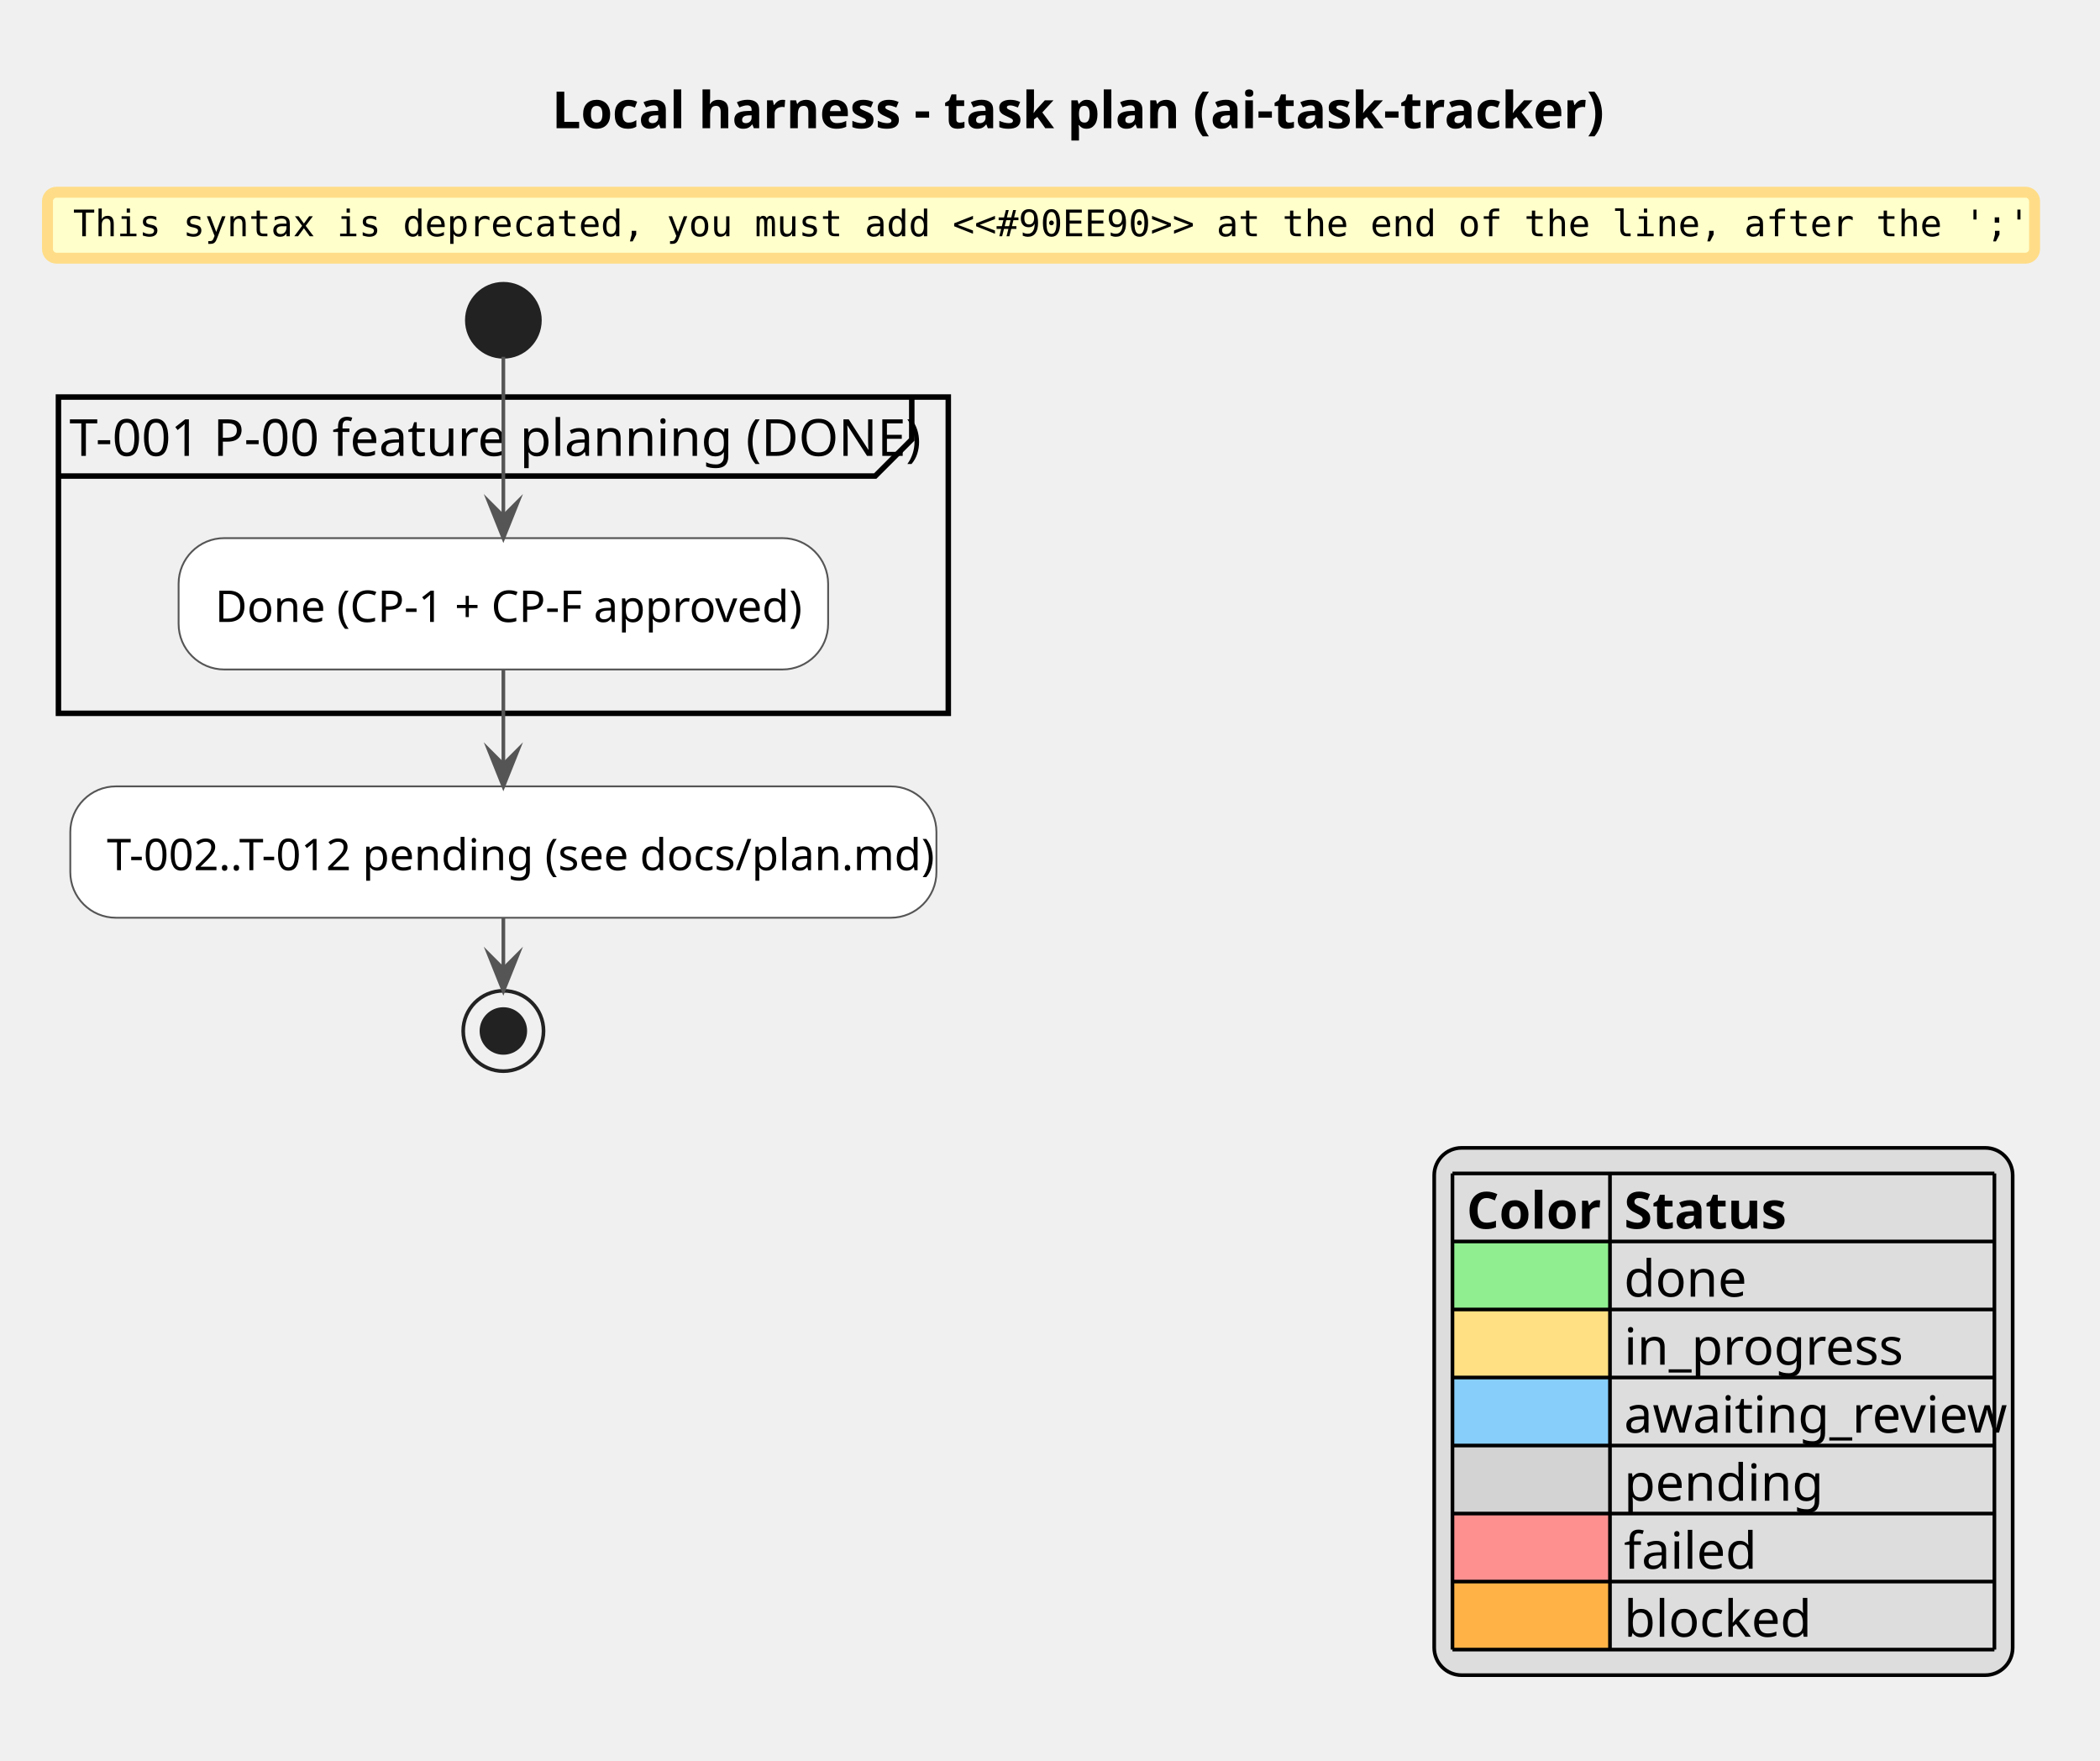
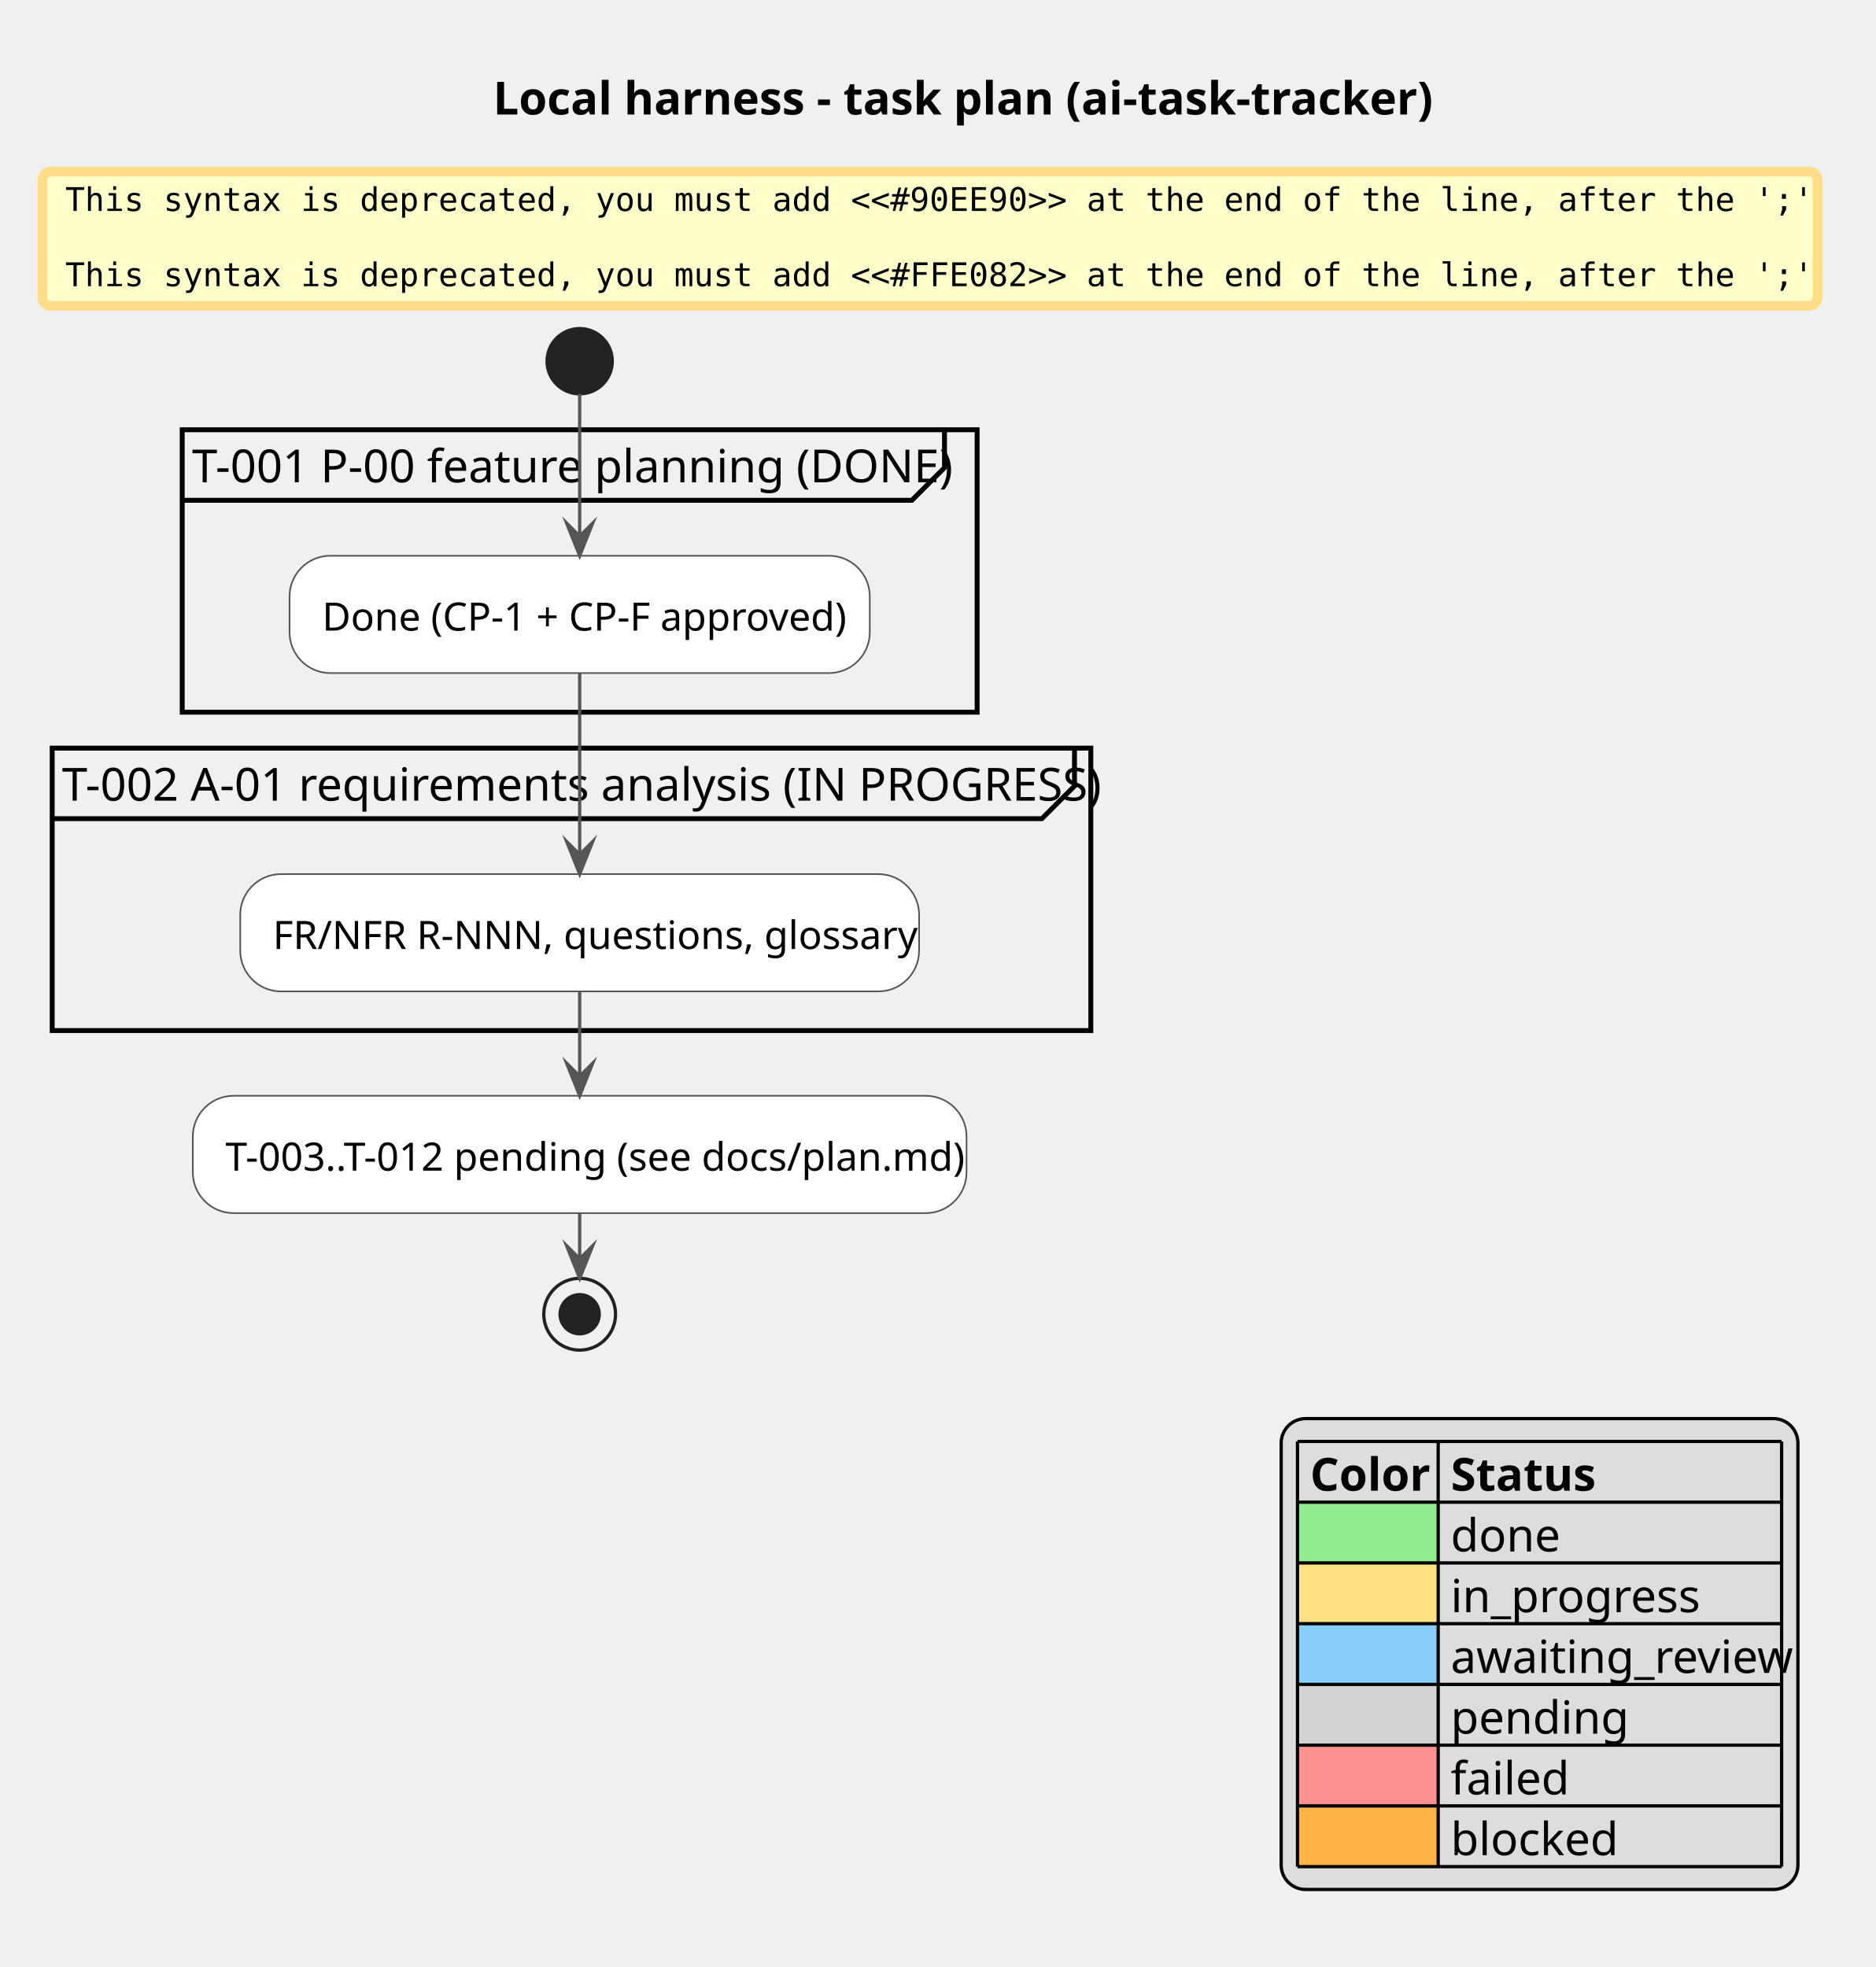
- <svg xmlns="http://www.w3.org/2000/svg" contentStyleType="text/css" data-diagram-type="ACTIVITY" height="482px" preserveAspectRatio="none" style="width:575px;height:482px;background:#FFFFFF;" version="1.1" viewBox="0 0 575 482" width="575px" zoomAndPan="magnify">
+ <svg xmlns="http://www.w3.org/2000/svg" contentStyleType="text/css" data-diagram-type="ACTIVITY" height="603px" preserveAspectRatio="none" style="width:575px;height:603px;background:#FFFFFF;" version="1.1" viewBox="0 0 575 603" width="575px" zoomAndPan="magnify">
  <defs />
  <g>
    <g class="title" data-source-line="5">
      <text fill="#000000" font-family="Segoe UI" font-size="14" font-weight="700" lengthAdjust="spacing" textLength="270.826" x="151.13" y="35.107">Local harness - task plan (ai-task-tracker)</text>
    </g>
-     <rect fill="#FFFFCC" height="18.057" rx="2.5" ry="2.5" style="stroke:#FFDD88;stroke-width:3;" width="544.087" x="13" y="52.621" />
+     <rect fill="#FFFFCC" height="41.113" rx="2.5" ry="2.5" style="stroke:#FFDD88;stroke-width:3;" width="544.087" x="13" y="52.621" />
    <text fill="#000000" font-family="monospace" font-size="10" lengthAdjust="spacing" textLength="534.087" x="20" y="64.678">This syntax is deprecated, you must add &lt;&lt;#90EE90&gt;&gt; at the end of the line, after the ';'</text>
-     <ellipse cx="137.826" cy="87.678" fill="#222222" rx="10" ry="10" style="stroke:#222222;stroke-width:1;" />
-     <rect fill="none" height="86.582" style="stroke:#000000;stroke-width:1.5;" width="243.651" x="16" y="108.691" />
-     <path d="M249.651,108.691 L249.651,120.312 L239.651,130.312 L16,130.312" fill="none" style="stroke:#000000;stroke-width:1.5;" />
-     <text fill="#000000" font-family="Segoe UI" font-size="14" lengthAdjust="spacing" textLength="223.651" x="19" y="124.799">T-001 P-00 feature planning (DONE)</text>
-     <rect fill="#FFFFFF" height="35.961" rx="12.5" ry="12.5" style="stroke:#555555;stroke-width:0.5;" width="177.846" x="48.903" y="147.312" />
-     <text fill="#000000" font-family="Segoe UI" font-size="12" lengthAdjust="spacing" textLength="157.846" x="58.903" y="170.262">Done (CP-1 + CP-F approved)</text>
-     <rect fill="#FFFFFF" height="35.961" rx="12.5" ry="12.5" style="stroke:#555555;stroke-width:0.5;" width="237.154" x="19.248" y="215.273" />
-     <text fill="#000000" font-family="Segoe UI" font-size="12" lengthAdjust="spacing" textLength="217.154" x="29.248" y="238.223">T-002..T-012 pending (see docs/plan.md)</text>
-     <ellipse cx="137.826" cy="282.234" fill="none" rx="11" ry="11" style="stroke:#222222;stroke-width:1;" />
-     <ellipse cx="137.826" cy="282.234" fill="#222222" rx="6" ry="6" style="stroke:#222222;stroke-width:1;" />
-     <line style="stroke:#555555;stroke-width:1;" x1="137.826" x2="137.826" y1="97.678" y2="147.312" />
-     <polygon fill="#555555" points="133.826,137.312,137.826,147.312,141.826,137.312,137.826,141.312" style="stroke:#555555;stroke-width:1;stroke-linejoin:miter;stroke-miterlimit:10;" />
-     <line style="stroke:#555555;stroke-width:1;" x1="137.826" x2="137.826" y1="183.273" y2="215.273" />
-     <polygon fill="#555555" points="133.826,205.273,137.826,215.273,141.826,205.273,137.826,209.273" style="stroke:#555555;stroke-width:1;stroke-linejoin:miter;stroke-miterlimit:10;" />
-     <line style="stroke:#555555;stroke-width:1;" x1="137.826" x2="137.826" y1="251.234" y2="271.234" />
-     <polygon fill="#555555" points="133.826,261.234,137.826,271.234,141.826,261.234,137.826,265.234" style="stroke:#555555;stroke-width:1;stroke-linejoin:miter;stroke-miterlimit:10;" />
-     <g class="legend" data-source-line="14">
-       <rect fill="#DDDDDD" height="144.348" rx="7.5" ry="7.5" style="stroke:#000000;stroke-width:1;" width="158.388" x="392.699" y="314.234" />
-       <text fill="#000000" font-family="Segoe UI" font-size="14" font-weight="700" lengthAdjust="spacing" textLength="35.403" x="401.562" y="336.342">Color</text>
-       <text fill="#000000" font-family="Segoe UI" font-size="14" font-weight="700" lengthAdjust="spacing" textLength="40.906" x="444.69" y="336.342">Status</text>
-       <rect fill="#90EE90" height="18.621" style="stroke:none;stroke-width:1;" width="43.128" x="397.699" y="339.856" />
-       <text fill="#000000" font-family="Segoe UI" font-size="14" lengthAdjust="spacing" textLength="3.835" x="397.699" y="354.963"> </text>
-       <text fill="#000000" font-family="Segoe UI" font-size="14" lengthAdjust="spacing" textLength="31.691" x="444.662" y="354.963">done</text>
-       <rect fill="#FFE082" height="18.621" style="stroke:none;stroke-width:1;" width="43.128" x="397.699" y="358.477" />
-       <text fill="#000000" font-family="Segoe UI" font-size="14" lengthAdjust="spacing" textLength="3.835" x="397.699" y="373.584"> </text>
-       <text fill="#000000" font-family="Segoe UI" font-size="14" lengthAdjust="spacing" textLength="70.738" x="444.662" y="373.584">in_progress</text>
-       <rect fill="#87CEFA" height="18.621" style="stroke:none;stroke-width:1;" width="43.128" x="397.699" y="377.098" />
-       <text fill="#000000" font-family="Segoe UI" font-size="14" lengthAdjust="spacing" textLength="3.835" x="397.699" y="392.205"> </text>
-       <text fill="#000000" font-family="Segoe UI" font-size="14" lengthAdjust="spacing" textLength="97.59" x="444.662" y="392.205">awaiting_review</text>
-       <rect fill="#D3D3D3" height="18.621" style="stroke:none;stroke-width:1;" width="43.128" x="397.699" y="395.719" />
-       <text fill="#000000" font-family="Segoe UI" font-size="14" lengthAdjust="spacing" textLength="3.835" x="397.699" y="410.826"> </text>
-       <text fill="#000000" font-family="Segoe UI" font-size="14" lengthAdjust="spacing" textLength="51.276" x="444.662" y="410.826">pending</text>
-       <rect fill="#FF9090" height="18.621" style="stroke:none;stroke-width:1;" width="43.128" x="397.699" y="414.34" />
-       <text fill="#000000" font-family="Segoe UI" font-size="14" lengthAdjust="spacing" textLength="3.835" x="397.699" y="429.447"> </text>
-       <text fill="#000000" font-family="Segoe UI" font-size="14" lengthAdjust="spacing" textLength="33.852" x="444.662" y="429.447">failed</text>
-       <rect fill="#FFB347" height="18.621" style="stroke:none;stroke-width:1;" width="43.128" x="397.699" y="432.961" />
-       <text fill="#000000" font-family="Segoe UI" font-size="14" lengthAdjust="spacing" textLength="3.835" x="397.699" y="448.068"> </text>
-       <text fill="#000000" font-family="Segoe UI" font-size="14" lengthAdjust="spacing" textLength="48.815" x="444.662" y="448.068">blocked</text>
-       <line style="stroke:#000000;stroke-width:1;" x1="397.699" x2="546.087" y1="321.234" y2="321.234" />
-       <line style="stroke:#000000;stroke-width:1;" x1="397.699" x2="546.087" y1="339.856" y2="339.856" />
-       <line style="stroke:#000000;stroke-width:1;" x1="397.699" x2="546.087" y1="358.477" y2="358.477" />
-       <line style="stroke:#000000;stroke-width:1;" x1="397.699" x2="546.087" y1="377.098" y2="377.098" />
-       <line style="stroke:#000000;stroke-width:1;" x1="397.699" x2="546.087" y1="395.719" y2="395.719" />
-       <line style="stroke:#000000;stroke-width:1;" x1="397.699" x2="546.087" y1="414.34" y2="414.34" />
-       <line style="stroke:#000000;stroke-width:1;" x1="397.699" x2="546.087" y1="432.961" y2="432.961" />
-       <line style="stroke:#000000;stroke-width:1;" x1="397.699" x2="546.087" y1="451.582" y2="451.582" />
-       <line style="stroke:#000000;stroke-width:1;" x1="397.699" x2="397.699" y1="321.234" y2="451.582" />
-       <line style="stroke:#000000;stroke-width:1;" x1="440.827" x2="440.827" y1="321.234" y2="451.582" />
-       <line style="stroke:#000000;stroke-width:1;" x1="546.087" x2="546.087" y1="321.234" y2="451.582" />
+     <text fill="#000000" font-family="monospace" font-size="10" lengthAdjust="spacing" textLength="534.087" x="20" y="87.734">This syntax is deprecated, you must add &lt;&lt;#FFE082&gt;&gt; at the end of the line, after the ';'</text>
+     <ellipse cx="177.676" cy="110.734" fill="#222222" rx="10" ry="10" style="stroke:#222222;stroke-width:1;" />
+     <rect fill="none" height="86.582" style="stroke:#000000;stroke-width:1.5;" width="243.651" x="55.85" y="131.748" />
+     <path d="M289.502,131.748 L289.502,143.369 L279.502,153.369 L55.85,153.369" fill="none" style="stroke:#000000;stroke-width:1.5;" />
+     <text fill="#000000" font-family="Segoe UI" font-size="14" lengthAdjust="spacing" textLength="223.651" x="58.85" y="147.856">T-001 P-00 feature planning (DONE)</text>
+     <rect fill="#FFFFFF" height="35.961" rx="12.5" ry="12.5" style="stroke:#555555;stroke-width:0.5;" width="177.846" x="88.753" y="170.369" />
+     <text fill="#000000" font-family="Segoe UI" font-size="12" lengthAdjust="spacing" textLength="157.846" x="98.753" y="193.318">Done (CP-1 + CP-F approved)</text>
+     <rect fill="none" height="86.582" style="stroke:#000000;stroke-width:1.5;" width="318.352" x="16" y="229.344" />
+     <path d="M329.352,229.344 L329.352,240.965 L319.352,250.965 L16,250.965" fill="none" style="stroke:#000000;stroke-width:1.5;" />
+     <text fill="#000000" font-family="Segoe UI" font-size="14" lengthAdjust="spacing" textLength="303.352" x="19" y="245.451">T-002 A-01 requirements analysis (IN PROGRESS)</text>
+     <rect fill="#FFFFFF" height="35.961" rx="12.5" ry="12.5" style="stroke:#555555;stroke-width:0.5;" width="208.08" x="73.636" y="267.965" />
+     <text fill="#000000" font-family="Segoe UI" font-size="12" lengthAdjust="spacing" textLength="188.08" x="83.636" y="290.914">FR/NFR R-NNN, questions, glossary</text>
+     <rect fill="#FFFFFF" height="35.961" rx="12.5" ry="12.5" style="stroke:#555555;stroke-width:0.5;" width="237.154" x="59.099" y="335.926" />
+     <text fill="#000000" font-family="Segoe UI" font-size="12" lengthAdjust="spacing" textLength="217.154" x="69.099" y="358.875">T-003..T-012 pending (see docs/plan.md)</text>
+     <ellipse cx="177.676" cy="402.887" fill="none" rx="11" ry="11" style="stroke:#222222;stroke-width:1;" />
+     <ellipse cx="177.676" cy="402.887" fill="#222222" rx="6" ry="6" style="stroke:#222222;stroke-width:1;" />
+     <line style="stroke:#555555;stroke-width:1;" x1="177.676" x2="177.676" y1="120.734" y2="170.369" />
+     <polygon fill="#555555" points="173.676,160.369,177.676,170.369,181.676,160.369,177.676,164.369" style="stroke:#555555;stroke-width:1;stroke-linejoin:miter;stroke-miterlimit:10;" />
+     <line style="stroke:#555555;stroke-width:1;" x1="177.676" x2="177.676" y1="206.33" y2="267.965" />
+     <polygon fill="#555555" points="173.676,257.965,177.676,267.965,181.676,257.965,177.676,261.965" style="stroke:#555555;stroke-width:1;stroke-linejoin:miter;stroke-miterlimit:10;" />
+     <line style="stroke:#555555;stroke-width:1;" x1="177.676" x2="177.676" y1="303.926" y2="335.926" />
+     <polygon fill="#555555" points="173.676,325.926,177.676,335.926,181.676,325.926,177.676,329.926" style="stroke:#555555;stroke-width:1;stroke-linejoin:miter;stroke-miterlimit:10;" />
+     <line style="stroke:#555555;stroke-width:1;" x1="177.676" x2="177.676" y1="371.887" y2="391.887" />
+     <polygon fill="#555555" points="173.676,381.887,177.676,391.887,181.676,381.887,177.676,385.887" style="stroke:#555555;stroke-width:1;stroke-linejoin:miter;stroke-miterlimit:10;" />
+     <g class="legend" data-source-line="17">
+       <rect fill="#DDDDDD" height="144.348" rx="7.5" ry="7.5" style="stroke:#000000;stroke-width:1;" width="158.388" x="392.699" y="434.887" />
+       <text fill="#000000" font-family="Segoe UI" font-size="14" font-weight="700" lengthAdjust="spacing" textLength="35.403" x="401.562" y="456.994">Color</text>
+       <text fill="#000000" font-family="Segoe UI" font-size="14" font-weight="700" lengthAdjust="spacing" textLength="40.906" x="444.69" y="456.994">Status</text>
+       <rect fill="#90EE90" height="18.621" style="stroke:none;stroke-width:1;" width="43.128" x="397.699" y="460.508" />
+       <text fill="#000000" font-family="Segoe UI" font-size="14" lengthAdjust="spacing" textLength="3.835" x="397.699" y="475.615"> </text>
+       <text fill="#000000" font-family="Segoe UI" font-size="14" lengthAdjust="spacing" textLength="31.691" x="444.662" y="475.615">done</text>
+       <rect fill="#FFE082" height="18.621" style="stroke:none;stroke-width:1;" width="43.128" x="397.699" y="479.129" />
+       <text fill="#000000" font-family="Segoe UI" font-size="14" lengthAdjust="spacing" textLength="3.835" x="397.699" y="494.236"> </text>
+       <text fill="#000000" font-family="Segoe UI" font-size="14" lengthAdjust="spacing" textLength="70.738" x="444.662" y="494.236">in_progress</text>
+       <rect fill="#87CEFA" height="18.621" style="stroke:none;stroke-width:1;" width="43.128" x="397.699" y="497.75" />
+       <text fill="#000000" font-family="Segoe UI" font-size="14" lengthAdjust="spacing" textLength="3.835" x="397.699" y="512.857"> </text>
+       <text fill="#000000" font-family="Segoe UI" font-size="14" lengthAdjust="spacing" textLength="97.59" x="444.662" y="512.857">awaiting_review</text>
+       <rect fill="#D3D3D3" height="18.621" style="stroke:none;stroke-width:1;" width="43.128" x="397.699" y="516.371" />
+       <text fill="#000000" font-family="Segoe UI" font-size="14" lengthAdjust="spacing" textLength="3.835" x="397.699" y="531.479"> </text>
+       <text fill="#000000" font-family="Segoe UI" font-size="14" lengthAdjust="spacing" textLength="51.276" x="444.662" y="531.479">pending</text>
+       <rect fill="#FF9090" height="18.621" style="stroke:none;stroke-width:1;" width="43.128" x="397.699" y="534.992" />
+       <text fill="#000000" font-family="Segoe UI" font-size="14" lengthAdjust="spacing" textLength="3.835" x="397.699" y="550.1"> </text>
+       <text fill="#000000" font-family="Segoe UI" font-size="14" lengthAdjust="spacing" textLength="33.852" x="444.662" y="550.1">failed</text>
+       <rect fill="#FFB347" height="18.621" style="stroke:none;stroke-width:1;" width="43.128" x="397.699" y="553.613" />
+       <text fill="#000000" font-family="Segoe UI" font-size="14" lengthAdjust="spacing" textLength="3.835" x="397.699" y="568.721"> </text>
+       <text fill="#000000" font-family="Segoe UI" font-size="14" lengthAdjust="spacing" textLength="48.815" x="444.662" y="568.721">blocked</text>
+       <line style="stroke:#000000;stroke-width:1;" x1="397.699" x2="546.087" y1="441.887" y2="441.887" />
+       <line style="stroke:#000000;stroke-width:1;" x1="397.699" x2="546.087" y1="460.508" y2="460.508" />
+       <line style="stroke:#000000;stroke-width:1;" x1="397.699" x2="546.087" y1="479.129" y2="479.129" />
+       <line style="stroke:#000000;stroke-width:1;" x1="397.699" x2="546.087" y1="497.75" y2="497.75" />
+       <line style="stroke:#000000;stroke-width:1;" x1="397.699" x2="546.087" y1="516.371" y2="516.371" />
+       <line style="stroke:#000000;stroke-width:1;" x1="397.699" x2="546.087" y1="534.992" y2="534.992" />
+       <line style="stroke:#000000;stroke-width:1;" x1="397.699" x2="546.087" y1="553.613" y2="553.613" />
+       <line style="stroke:#000000;stroke-width:1;" x1="397.699" x2="546.087" y1="572.234" y2="572.234" />
+       <line style="stroke:#000000;stroke-width:1;" x1="397.699" x2="397.699" y1="441.887" y2="572.234" />
+       <line style="stroke:#000000;stroke-width:1;" x1="440.827" x2="440.827" y1="441.887" y2="572.234" />
+       <line style="stroke:#000000;stroke-width:1;" x1="546.087" x2="546.087" y1="441.887" y2="572.234" />
    </g>
  </g>
</svg>
